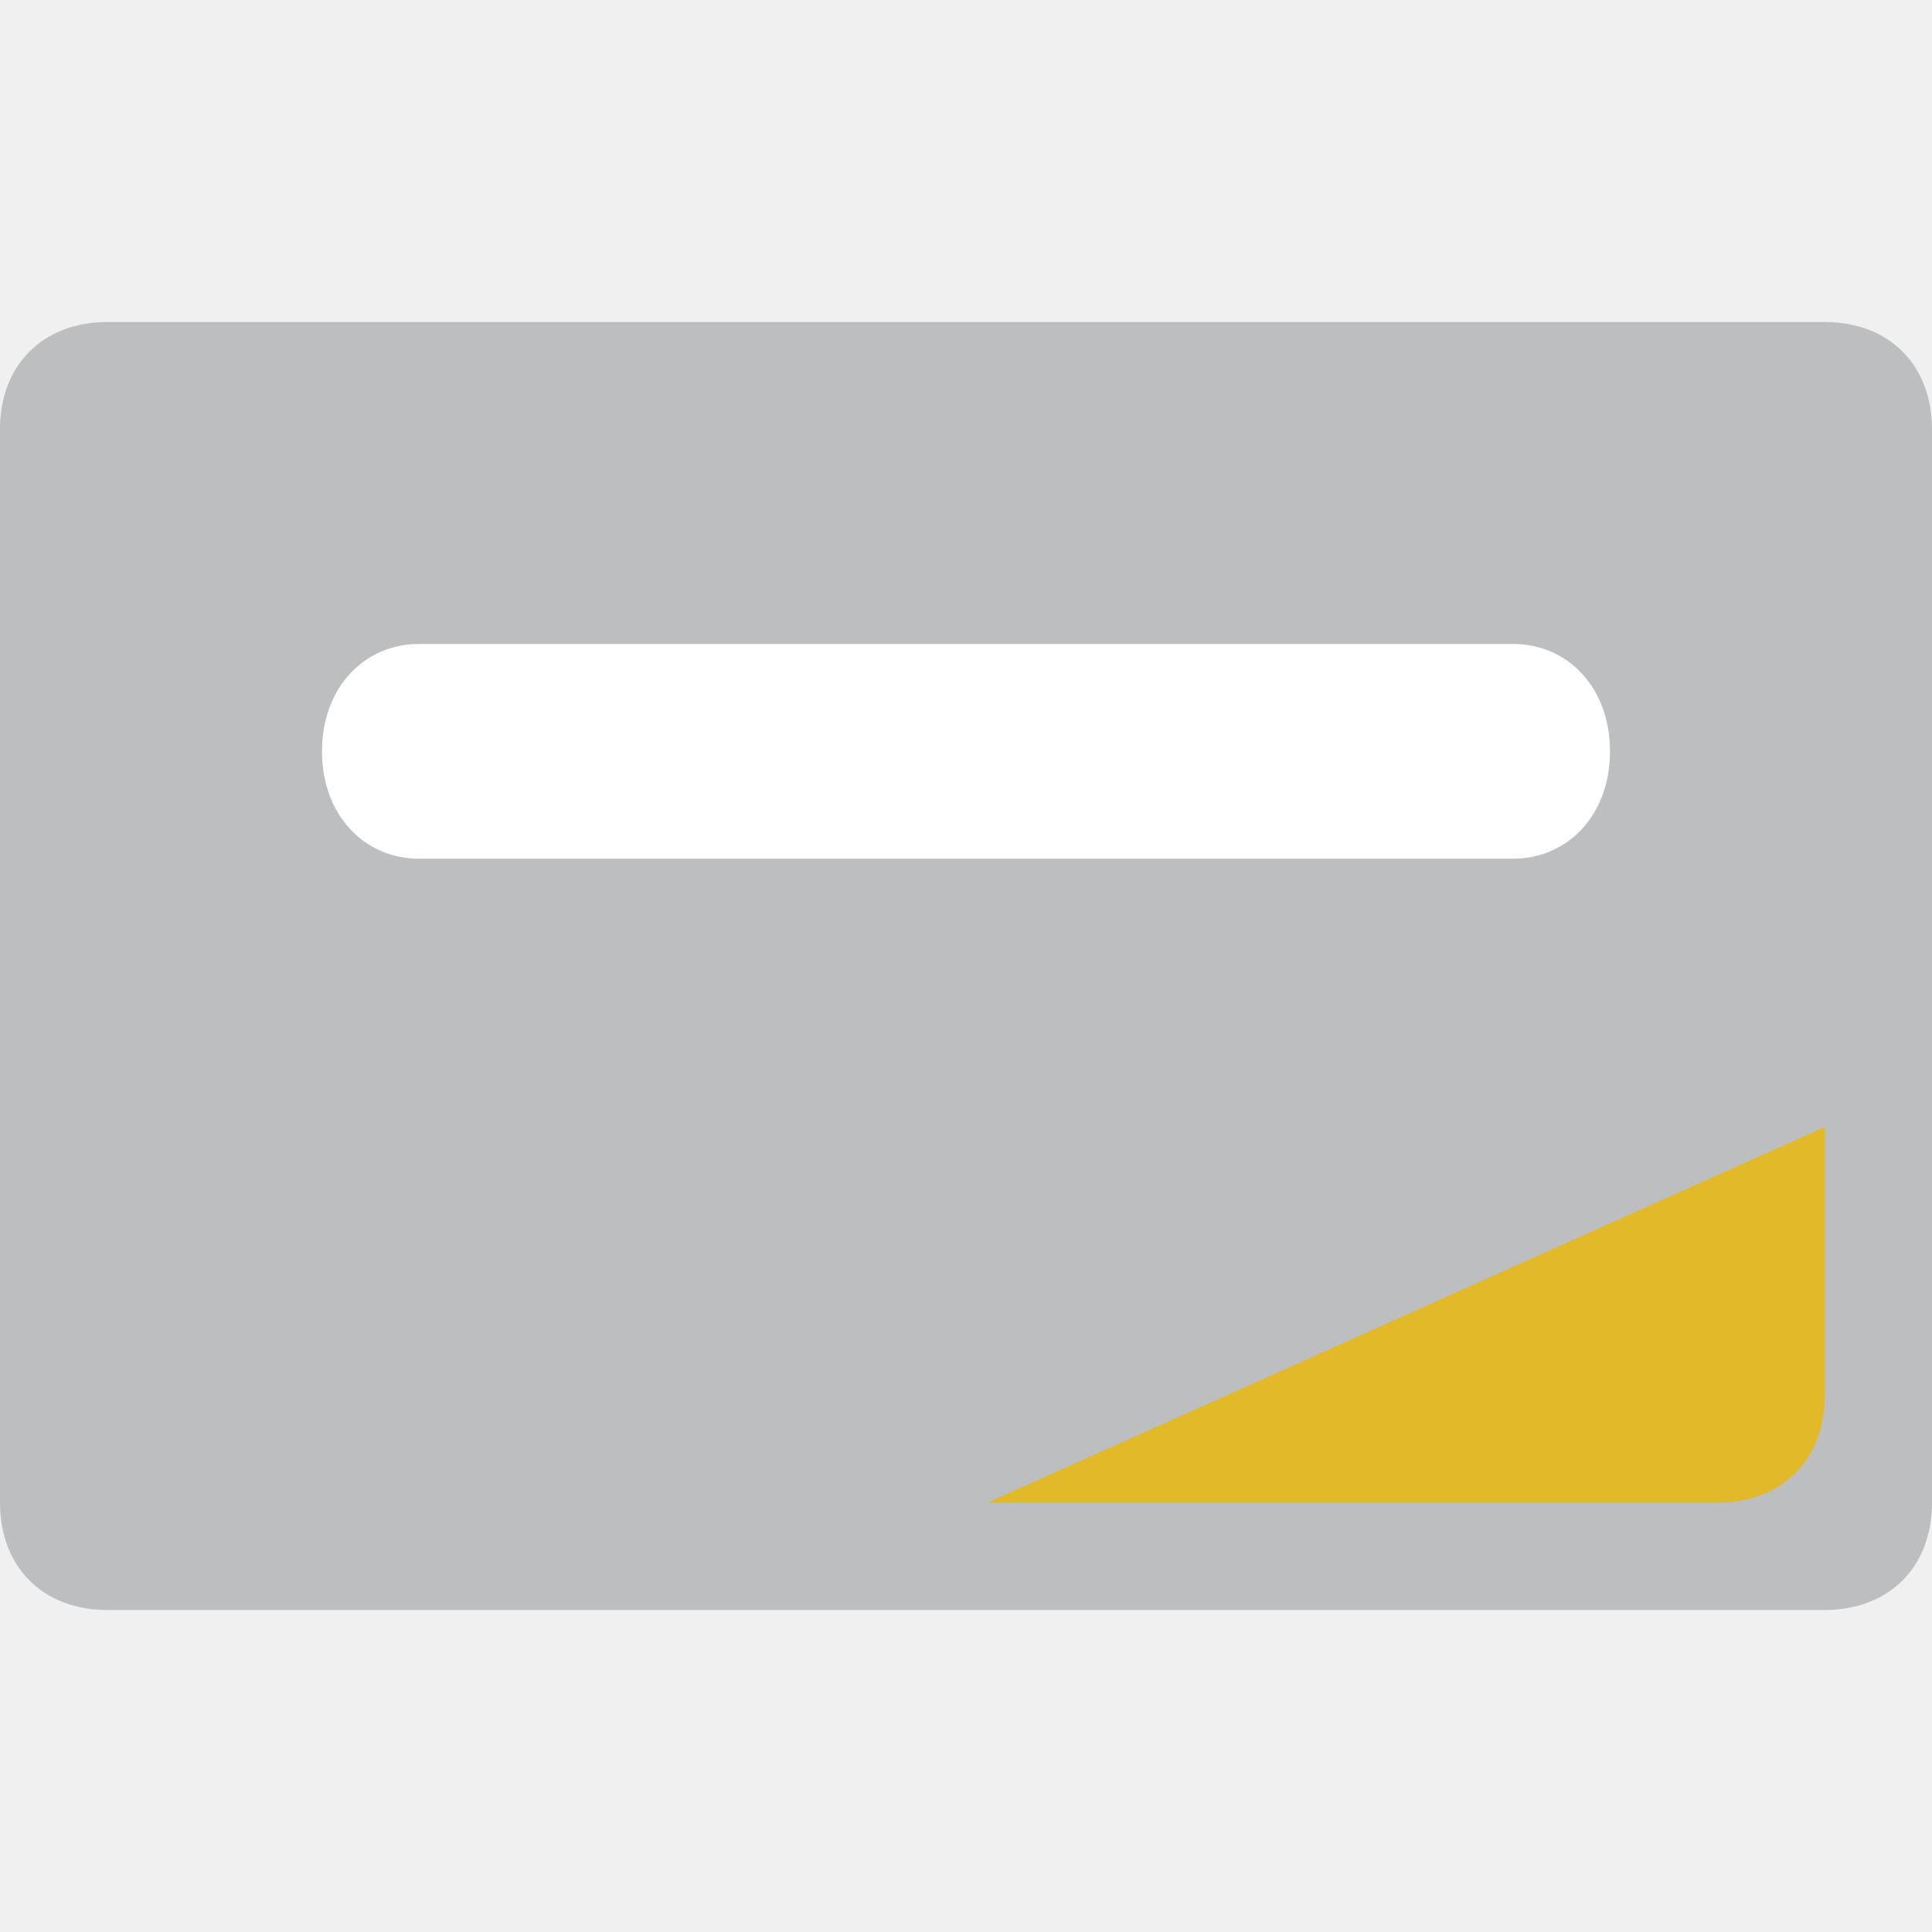
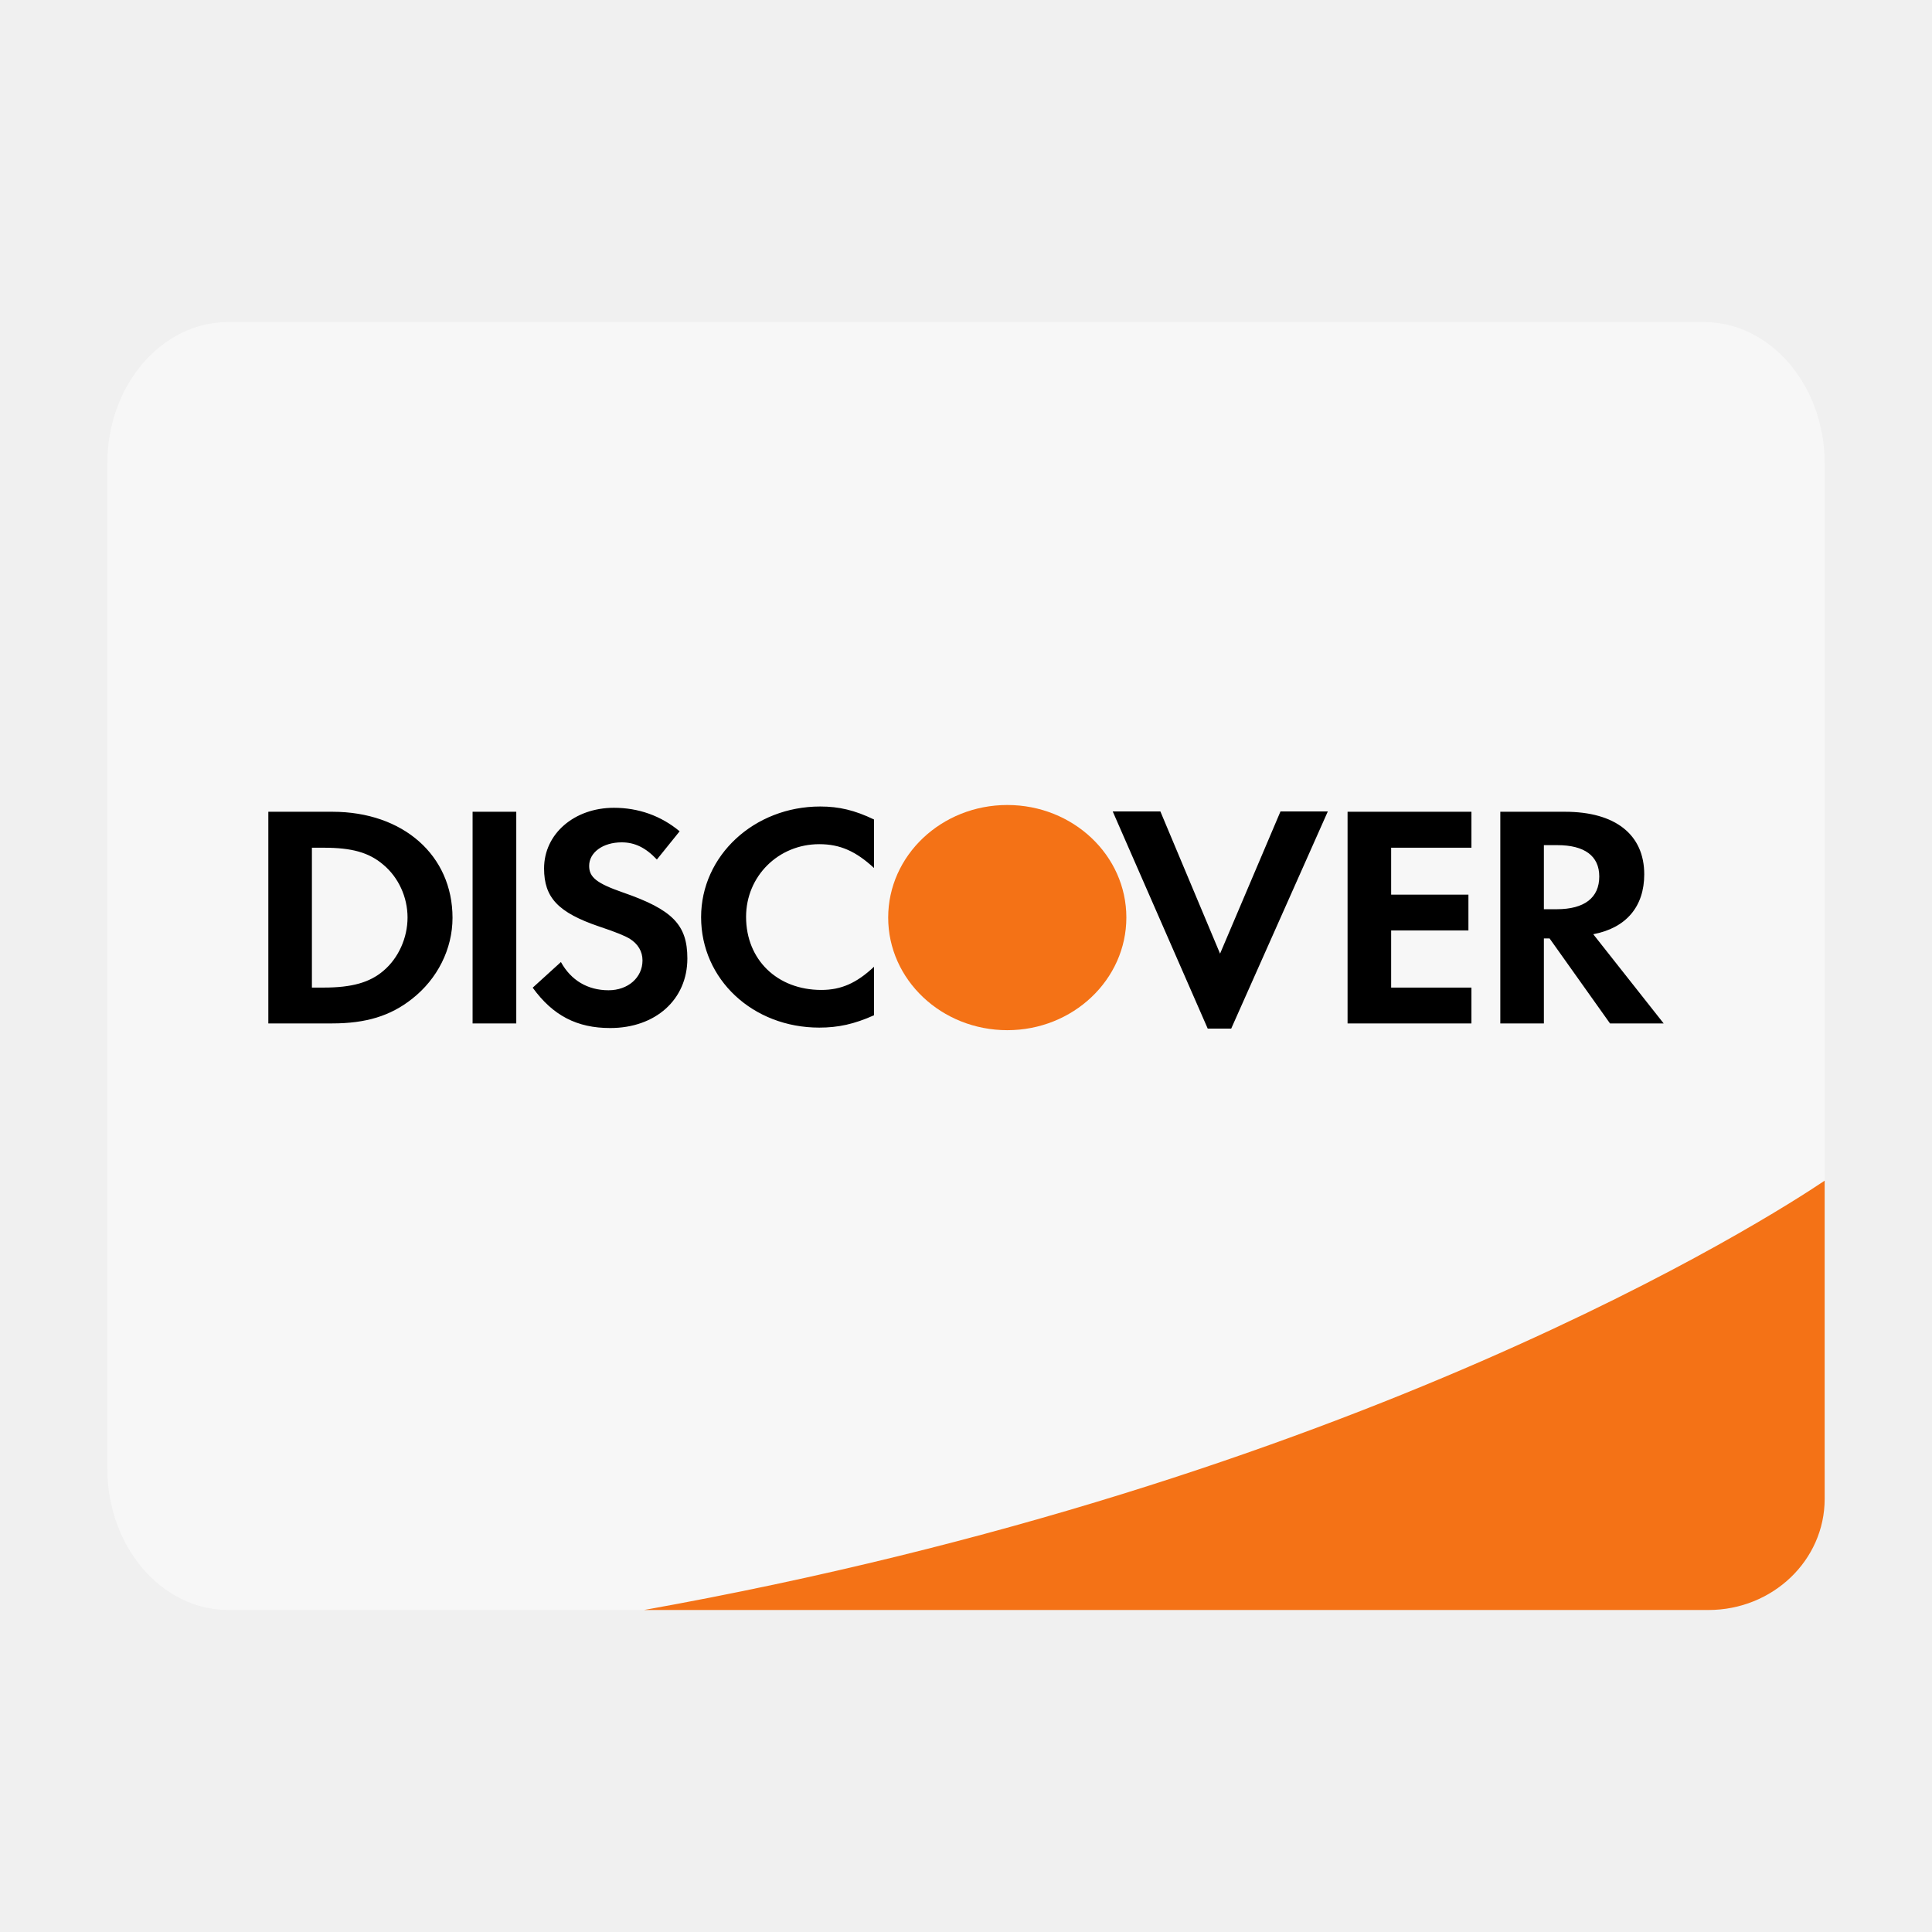
- <svg xmlns="http://www.w3.org/2000/svg" version="1.1" id="Layer_1" x="0px" y="0px" viewBox="0 0 18 18" style="enable-background:new 0 0 18 18;" xml:space="preserve">
-   <style type="text/css">
- 	.st0{fill:#BCBEC0;}
- 	.st1{fill:#FFFFFF;}
- 	.st2{fill:#E2B929;}
- </style>
-   <g>
-     <path class="st0" d="M17,15H1c-0.6,0-1-0.4-1-1V4c0-0.6,0.4-1,1-1h16c0.6,0,1,0.4,1,1v10C18,14.6,17.6,15,17,15z" />
-     <path class="st1" d="M14.1,6H3.9C3.4,6,3,6.4,3,7s0.4,1,0.9,1h10.2C14.6,8,15,7.6,15,7S14.6,6,14.1,6z" />
-     <path class="st2" d="M17,13v-2.5L9.2,14H16C16.6,14,17,13.6,17,13z" />
-   </g>
+ <svg xmlns="http://www.w3.org/2000/svg" width="18" height="18" viewBox="0 0 18 18" fill="none">
+   <path fill-rule="evenodd" clip-rule="evenodd" d="M2.128 3C1.505 3 1 3.59 1 4.317V13.682C1 14.41 1.505 15 2.128 15H15.872C16.495 15 17 14.41 17 13.682V4.317C17 3.59 16.495 3 15.872 3H2.128Z" fill="#F7F7F7" />
+   <path fill-rule="evenodd" clip-rule="evenodd" d="M7.642 7.514C7.817 7.514 7.964 7.549 8.143 7.635V8.087C7.974 7.931 7.827 7.865 7.633 7.865C7.251 7.865 6.951 8.164 6.951 8.542C6.951 8.942 7.242 9.223 7.652 9.223C7.836 9.223 7.98 9.16 8.143 9.007V9.459C7.958 9.542 7.808 9.574 7.633 9.574C7.014 9.574 6.532 9.125 6.532 8.545C6.532 7.972 7.026 7.514 7.642 7.514ZM5.72 7.526C5.948 7.526 6.158 7.6 6.332 7.745L6.12 8.008C6.014 7.896 5.913 7.848 5.792 7.848C5.616 7.848 5.489 7.943 5.489 8.067C5.489 8.174 5.56 8.23 5.804 8.315C6.267 8.475 6.404 8.617 6.404 8.93C6.404 9.312 6.108 9.578 5.685 9.578C5.376 9.578 5.151 9.462 4.963 9.202L5.226 8.963C5.32 9.134 5.476 9.226 5.67 9.226C5.851 9.226 5.986 9.108 5.986 8.948C5.986 8.865 5.945 8.794 5.864 8.744C5.823 8.72 5.742 8.685 5.582 8.632C5.2 8.502 5.069 8.363 5.069 8.091C5.069 7.768 5.351 7.526 5.72 7.526ZM10.367 7.56H10.811L11.367 8.885L11.93 7.56H12.371L11.471 9.583H11.252L10.367 7.56ZM2.5 7.563H3.097C3.756 7.563 4.216 7.969 4.216 8.551C4.216 8.841 4.076 9.121 3.838 9.307C3.638 9.465 3.41 9.535 3.094 9.535H2.5V7.563ZM4.403 7.563H4.81V9.535H4.403V7.563ZM12.555 7.563H13.709V7.898H12.961V8.335H13.681V8.669H12.961V9.201H13.709V9.535H12.555L12.555 7.563ZM13.978 7.563H14.581C15.05 7.563 15.319 7.776 15.319 8.146C15.319 8.447 15.15 8.646 14.844 8.704L15.5 9.535H15L14.437 8.743H14.384V9.535H13.978V7.563ZM14.384 7.874V8.471H14.503C14.762 8.471 14.9 8.364 14.9 8.166C14.9 7.974 14.762 7.874 14.509 7.874H14.384ZM2.906 7.898V9.201H3.016C3.278 9.201 3.444 9.154 3.572 9.045C3.713 8.926 3.797 8.737 3.797 8.548C3.797 8.359 3.713 8.175 3.572 8.057C3.438 7.942 3.278 7.898 3.016 7.898H2.906Z" fill="black" />
+   <path fill-rule="evenodd" clip-rule="evenodd" d="M9.385 7.5C9.997 7.5 10.494 7.969 10.494 8.548C10.494 9.127 9.997 9.598 9.385 9.598C8.772 9.598 8.275 9.128 8.275 8.549C8.275 7.97 8.772 7.5 9.385 7.5Z" fill="#F47216" />
+   <path d="M6 15C12.648 13.809 16.487 11.345 17 11L17 13.965C17 14.537 16.515 15 15.917 15H6Z" fill="#F47216" />
</svg>
